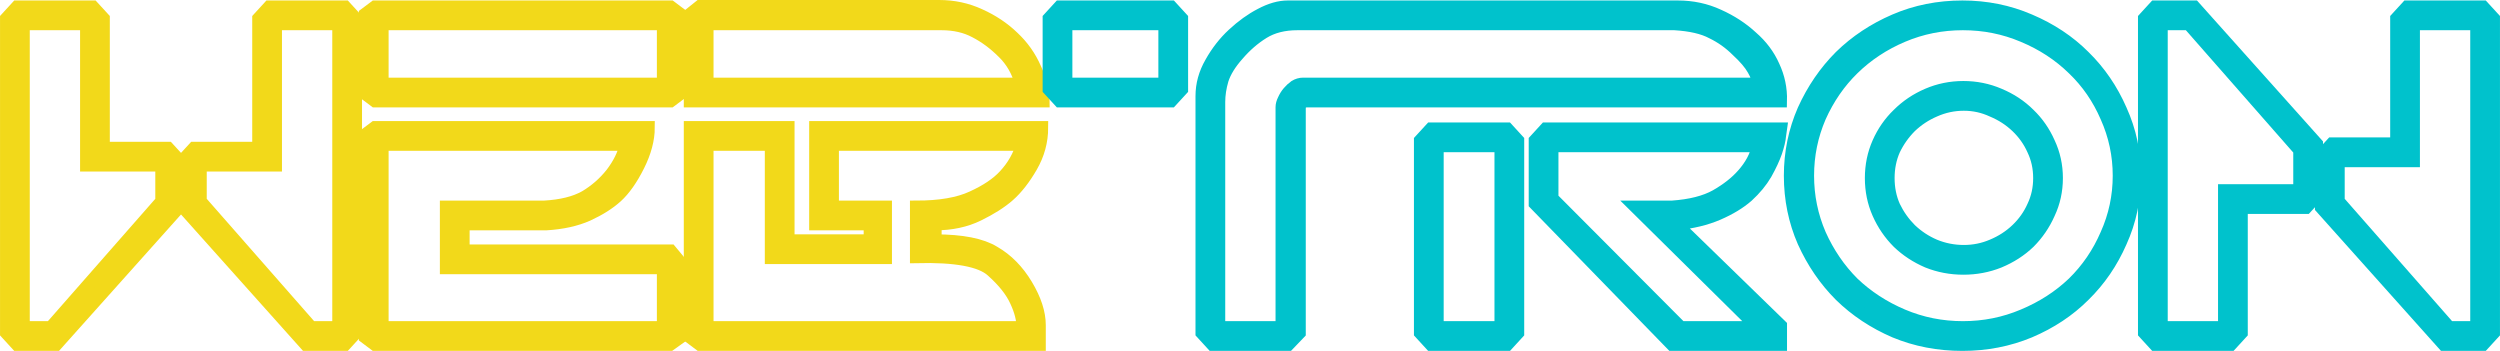
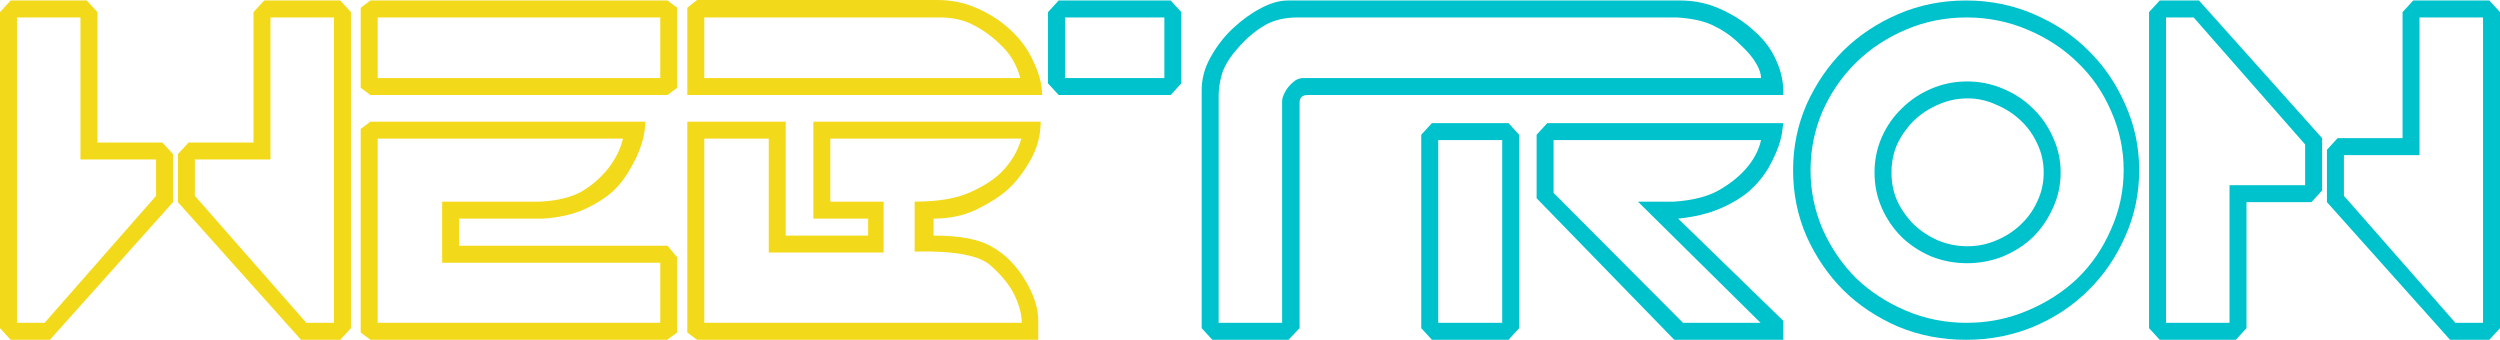
- <svg xmlns="http://www.w3.org/2000/svg" width="109.734mm" height="15.402mm" viewBox="0 0 388.82 54.575" id="svg2" version="1.1">
+ <svg xmlns="http://www.w3.org/2000/svg" width="109.169mm" height="14.838mm" viewBox="0 0 386.82 52.575" id="svg2" version="1.1">
  <defs id="defs4" />
-   <g id="layer1" transform="translate(1,-998.7872)">
-     <g style="font-style:normal;font-weight:normal;font-size:40px;line-height:10000%;font-family:sans-serif;letter-spacing:0px;word-spacing:0px;fill:#000000;fill-opacity:1;stroke:none;stroke-width:2;stroke-linecap:butt;stroke-linejoin:miter;stroke-miterlimit:4;stroke-dasharray:none;stroke-opacity:1" id="text4136">
-       <path d="m 2.625,1002.487 0,47.25 4.275,0 17.25,-19.65 0,-5.625 -11.7,0 0,-21.975 -9.825,0 z m 10.8,-2.625 1.65,1.8 0,20.175 10.05,0 1.65,1.8 0,7.425 -19.05,21.3 -6.075,0 -1.65,-1.8 0,-48.9 1.65,-1.8 11.775,0 z m 28.425,2.625 0,21.975 -11.7,0 0,5.625 17.25,19.65 4.275,0 0,-47.25 -9.825,0 z m 10.8,-2.625 1.65,1.8 0,48.9 -1.65,1.8 -6.075,0 -19.05,-21.3 0,-7.425 1.65,-1.8 10.05,0 0,-20.175 1.65,-1.8 11.775,0 z" style="fill:#f2d91a;fill-opacity:1;stroke:#f2d91a;stroke-width:2;stroke-linejoin:miter;stroke-miterlimit:4;stroke-dasharray:none;stroke-opacity:1" id="path4158" />
-       <path d="m 99.836,1018.612 -42.525,0 -1.5,1.125 0,31.5 1.5,1.125 45.9,0 1.575,-1.125 0,-11.625 -1.5,-1.8 -32.25,0 0,-4.2 12.9,0 q 3.75,-0.225 6.45,-1.425 2.775,-1.275 4.5,-2.85 1.8,-1.65 3.375,-4.8 1.575,-3.15 1.575,-5.925 z m -41.4,2.625 37.95,0 q -0.525,2.325 -2.25,4.575 -1.725,2.175 -4.125,3.6 -2.4,1.35 -6.375,1.575 l -15.225,0 0,9.45 33.75,0 0,9.3 -43.725,0 0,-28.5 z m -1.125,-6.75 -1.5,-1.125 0,-12.375 1.5,-1.125 45.975,0 1.5,1.125 0,12.375 -1.5,1.125 -45.975,0 z m 44.85,-2.625 0,-9.375 -43.725,0 0,9.375 43.725,0 z" style="fill:#f2d91a;fill-opacity:1;stroke:#f2d91a;stroke-width:2;stroke-linejoin:miter;stroke-miterlimit:4;stroke-dasharray:none;stroke-opacity:1" id="path4160" />
-       <path d="m 161.023,1018.612 q 0,3.225 -1.65,6.075 -1.65,2.85 -3.525,4.5 -1.8,1.575 -4.725,3 -2.925,1.425 -6.675,1.425 l 0,2.625 q 6.225,0 9.15,1.8 3,1.725 5.025,5.1 2.025,3.375 2.025,6.225 l 0,3 -52.8,0 -1.5,-1.125 0,-32.625 15.225,0 0,17.625 12.75,0 0,-2.625 -8.475,0 0,-15 35.175,0 z m -32.55,2.625 0,9.75 8.25,0 0,7.875 -17.775,0 0,-17.625 -9.975,0 0,28.5 49.125,0 q 0,-1.875 -1.05,-4.125 -1.05,-2.325 -3.75,-4.725 -2.625,-2.4 -11.775,-2.175 l 0,-7.725 q 5.475,0 8.7,-1.5 3.3,-1.5 5.025,-3.375 2.025,-2.175 2.775,-4.875 l -29.55,0 z m -22.125,-20.25 1.5,-1.2 37.2,0 q 3.375,0 6.3,1.35 3,1.35 5.175,3.45 2.25,2.1 3.45,4.875 1.275,2.7 1.275,5.025 l -54.9,0 0,-13.5 z m 39.075,1.5 -36.45,0 0,9.375 48.9,0 q -0.825,-3 -2.85,-4.95 -2.025,-2.025 -4.35,-3.225 -2.25,-1.2 -5.25,-1.2 z" style="fill:#f2d91a;fill-opacity:1;stroke:#f2d91a;stroke-width:2;stroke-linejoin:miter;stroke-miterlimit:4;stroke-dasharray:none;stroke-opacity:1" id="path4162" />
-       <path d="m 162.158,1001.662 1.65,-1.8 17.325,0 1.65,1.8 0,11.025 -1.65,1.8 -17.325,0 -1.65,-1.8 0,-11.025 z m 2.625,10.2 15.375,0 0,-9.375 -15.375,0 0,9.375 z m 55.125,8.775 1.65,-1.8 11.85,0 1.65,1.8 0,29.925 -1.65,1.8 -11.85,0 -1.65,-1.8 0,-29.925 z m 2.625,29.1 9.9,0 0,-28.275 -9.9,0 0,28.275 z m 53.4,-30.9 q 0,0 -0.15,1.05 -0.075,0.975 -0.6,2.55 -0.525,1.5 -1.575,3.375 -1.05,1.8 -2.85,3.45 -1.8,1.575 -4.575,2.775 -2.775,1.2 -6.525,1.575 l 16.275,15.825 0,2.925 -16.875,0 -21.3,-21.9 0,-9.825 1.65,-1.8 36.525,0 z m -35.55,10.8 20.025,20.1 12,0 -18.975,-18.75 5.625,0 q 4.275,-0.3 6.825,-1.725 2.625,-1.5 4.2,-3.3 1.875,-2.1 2.4,-4.5 l -32.1,0 0,8.175 z m 19.575,-29.775 q 3.375,0 6.3,1.35 3,1.35 5.175,3.375 2.25,1.95 3.375,4.5 1.2,2.55 1.125,5.4 l -73.575,0 q -1.275,0 -1.275,1.2 l 0,34.875 -1.725,1.8 -11.775,0 -1.65,-1.8 0,-36.825 q 0,-2.7 1.425,-5.175 1.425,-2.55 3.45,-4.425 2.1,-1.95 4.275,-3.075 2.25,-1.2 4.2,-1.2 l 60.675,0 z m 12.525,12 q 0,-0.975 -0.75,-2.25 -0.75,-1.35 -2.55,-3 -1.725,-1.725 -3.9,-2.775 -2.1,-1.125 -5.85,-1.35 l -58.65,0 q -3.15,0 -5.325,1.35 -2.175,1.35 -3.975,3.45 -1.8,2.025 -2.4,3.9 -0.525,1.8 -0.525,3.45 l 0,35.1 9.825,0 0,-34.275 q 0,-0.525 0.3,-1.125 0.3,-0.675 0.75,-1.2 0.45,-0.525 0.975,-0.9 0.6,-0.375 1.275,-0.375 l 70.8,0 z" style="fill:#00c2cc;fill-opacity:1;stroke:#00c2cc;stroke-width:2;stroke-linejoin:miter;stroke-miterlimit:4;stroke-dasharray:none;stroke-opacity:1" id="path4164" />
-       <path d="m 277.441,1026.112 q 0,-5.4 2.1,-10.2 2.175,-4.8 5.7,-8.325 3.6,-3.525 8.475,-5.625 4.875,-2.1 10.5,-2.1 5.55,0 10.425,2.1 4.95,2.1 8.475,5.625 3.6,3.525 5.7,8.325 2.175,4.8 2.175,10.2 0,5.475 -2.175,10.275 -2.1,4.8 -5.7,8.325 -3.525,3.525 -8.475,5.625 -4.875,2.025 -10.425,2.025 -5.625,0 -10.5,-2.025 -4.875,-2.1 -8.475,-5.625 -3.525,-3.525 -5.7,-8.325 -2.1,-4.8 -2.1,-10.275 z m 2.7,0 q 0,4.8 1.875,9.15 1.95,4.35 5.175,7.575 3.3,3.15 7.725,5.025 4.425,1.875 9.375,1.875 4.95,0 9.375,-1.875 4.5,-1.875 7.8,-5.025 3.3,-3.225 5.175,-7.575 1.95,-4.35 1.95,-9.15 0,-4.8 -1.95,-9.15 -1.875,-4.35 -5.175,-7.5 -3.3,-3.225 -7.8,-5.1 -4.425,-1.875 -9.375,-1.875 -4.95,0 -9.375,1.875 -4.425,1.875 -7.725,5.1 -3.225,3.15 -5.175,7.5 -1.875,4.35 -1.875,9.15 z m 9.9,0.375 q 0,-2.925 1.125,-5.475 1.125,-2.55 3.075,-4.425 1.95,-1.95 4.575,-3.075 2.625,-1.125 5.55,-1.125 2.925,0 5.55,1.125 2.7,1.125 4.65,3.075 1.95,1.875 3.075,4.425 1.2,2.55 1.2,5.475 0,2.925 -1.2,5.475 -1.125,2.55 -3.075,4.5 -1.95,1.875 -4.65,3 -2.625,1.05 -5.55,1.05 -2.925,0 -5.55,-1.05 -2.625,-1.125 -4.575,-3 -1.95,-1.95 -3.075,-4.5 -1.125,-2.55 -1.125,-5.475 z m 2.625,0 q 0,2.4 0.9,4.425 0.975,2.025 2.55,3.6 1.65,1.575 3.75,2.475 2.175,0.9 4.575,0.9 2.325,0 4.425,-0.9 2.175,-0.9 3.825,-2.475 1.65,-1.575 2.55,-3.6 0.975,-2.025 0.975,-4.425 0,-2.4 -0.975,-4.425 -0.9,-2.025 -2.55,-3.6 -1.65,-1.575 -3.825,-2.475 -2.1,-0.975 -4.425,-0.975 -2.4,0 -4.575,0.975 -2.1,0.9 -3.75,2.475 -1.575,1.575 -2.55,3.6 -0.9,2.025 -0.9,4.425 z" style="fill:#00c2cc;fill-opacity:1;stroke:#00c2cc;stroke-width:2;stroke-linejoin:miter;stroke-miterlimit:4;stroke-dasharray:none;stroke-opacity:1" id="path4166" />
-       <path d="m 344.97,1049.737 0,-21.3 11.7,0 0,-6.3 -17.25,-19.65 -4.275,0 0,47.25 9.825,0 z m -10.8,2.625 -1.65,-1.8 0,-48.9 1.65,-1.8 6.075,0 19.05,21.3 0,8.1 -1.65,1.8 -10.05,0 0,19.5 -1.65,1.8 -11.775,0 z m 40.2,-49.875 0,21.3 -11.7,0 0,6.3 17.25,19.65 4.275,0 0,-47.25 -9.825,0 z m 10.8,-2.625 1.65,1.8 0,48.9 -1.65,1.8 -6.075,0 -19.05,-21.3 0,-8.1 1.65,-1.8 10.05,0 0,-19.5 1.65,-1.8 11.775,0 z" style="fill:#00c2cc;fill-opacity:1;stroke:#00c2cc;stroke-width:2;stroke-linejoin:miter;stroke-miterlimit:4;stroke-dasharray:none;stroke-opacity:1" id="path4168" />
+   <g id="layer1" transform="translate(2.5e-7,-999.7872)">
+     <g transform="translate(-46.46484,235.4013)" style="font-style:normal;font-weight:normal;font-size:40px;line-height:125%;font-family:sans-serif;letter-spacing:0px;word-spacing:0px;fill:#000000;fill-opacity:1;stroke:none;stroke-width:1px;stroke-linecap:butt;stroke-linejoin:miter;stroke-opacity:1" id="flowRoot4136">
+       <path d="m 49.09,767.086 0,47.25 4.275,0 17.25,-19.65 0,-5.625 -11.7,0 0,-21.975 -9.825,0 z m 10.8,-2.625 1.65,1.8 0,20.175 10.05,0 1.65,1.8 0,7.425 -19.05,21.3 -6.075,0 -1.65,-1.8 0,-48.9 1.65,-1.8 11.775,0 z m 28.425,2.625 0,21.975 -11.7,0 0,5.625 17.25,19.65 4.275,0 0,-47.25 -9.825,0 z m 10.8,-2.625 1.65,1.8 0,48.9 -1.65,1.8 -6.075,0 -19.05,-21.3 0,-7.425 1.65,-1.8 10.05,0 0,-20.175 1.65,-1.8 11.775,0 z" style="fill:#f2d91a;fill-opacity:1" id="path4184" />
+       <path d="m 146.3,783.211 -42.525,0 -1.5,1.125 0,31.5 1.5,1.125 45.9,0 1.575,-1.125 0,-11.625 -1.5,-1.8 -32.25,0 0,-4.2 12.9,0 q 3.75,-0.225 6.45,-1.425 2.775,-1.275 4.5,-2.85 1.8,-1.65 3.375,-4.8 1.575,-3.15 1.575,-5.925 z m -41.4,2.625 37.95,0 q -0.525,2.325 -2.25,4.575 -1.725,2.175 -4.125,3.6 -2.4,1.35 -6.375,1.575 l -15.225,0 0,9.45 33.75,0 0,9.3 -43.725,0 0,-28.5 z m -1.125,-6.75 -1.5,-1.125 0,-12.375 1.5,-1.125 45.975,0 1.5,1.125 0,12.375 -1.5,1.125 -45.975,0 z m 44.85,-2.625 0,-9.375 -43.725,0 0,9.375 43.725,0 z" style="fill:#f2d91a;fill-opacity:1" id="path4186" />
+       <path d="m 207.488,783.211 q 0,3.225 -1.65,6.075 -1.65,2.85 -3.525,4.5 -1.8,1.575 -4.725,3 -2.925,1.425 -6.675,1.425 l 0,2.625 q 6.225,0 9.15,1.8 3,1.725 5.025,5.1 2.025,3.375 2.025,6.225 l 0,3 -52.8,0 -1.5,-1.125 0,-32.625 15.225,0 0,17.625 12.75,0 0,-2.625 -8.475,0 0,-15 35.175,0 z m -32.55,2.625 0,9.75 8.25,0 0,7.875 -17.775,0 0,-17.625 -9.975,0 0,28.5 49.125,0 q 0,-1.875 -1.05,-4.125 -1.05,-2.325 -3.75,-4.725 -2.625,-2.4 -11.775,-2.175 l 0,-7.725 q 5.475,0 8.7,-1.5 3.3,-1.5 5.025,-3.375 2.025,-2.175 2.775,-4.875 l -29.55,0 z m -22.125,-20.25 1.5,-1.2 37.2,0 q 3.375,0 6.3,1.35 3,1.35 5.175,3.45 2.25,2.1 3.45,4.875 1.275,2.7 1.275,5.025 l -54.9,0 0,-13.5 z m 39.075,1.5 -36.45,0 0,9.375 48.9,0 q -0.825,-3 -2.85,-4.95 -2.025,-2.025 -4.35,-3.225 -2.25,-1.2 -5.25,-1.2 z" style="fill:#f2d91a;fill-opacity:1" id="path4188" />
+       <path d="m 208.623,766.261 1.65,-1.8 17.325,0 1.65,1.8 0,11.025 -1.65,1.8 -17.325,0 -1.65,-1.8 0,-11.025 z m 2.625,10.2 15.375,0 0,-9.375 -15.375,0 0,9.375 z m 55.125,8.775 1.65,-1.8 11.85,0 1.65,1.8 0,29.925 -1.65,1.8 -11.85,0 -1.65,-1.8 0,-29.925 z m 2.625,29.1 9.9,0 0,-28.275 -9.9,0 0,28.275 z m 53.4,-30.9 q 0,0 -0.15,1.05 -0.075,0.975 -0.6,2.55 -0.525,1.5 -1.575,3.375 -1.05,1.8 -2.85,3.45 -1.8,1.575 -4.575,2.775 -2.775,1.2 -6.525,1.575 l 16.275,15.825 0,2.925 -16.875,0 -21.3,-21.9 0,-9.825 1.65,-1.8 36.525,0 z m -35.55,10.8 20.025,20.1 12,0 -18.975,-18.75 5.625,0 q 4.275,-0.3 6.825,-1.725 2.625,-1.5 4.2,-3.3 1.875,-2.1 2.4,-4.5 l -32.1,0 0,8.175 z m 19.575,-29.775 q 3.375,0 6.3,1.35 3,1.35 5.175,3.375 2.25,1.95 3.375,4.5 1.2,2.55 1.125,5.4 l -73.575,0 q -1.275,0 -1.275,1.2 l 0,34.875 -1.725,1.8 -11.775,0 -1.65,-1.8 0,-36.825 q 0,-2.7 1.425,-5.175 1.425,-2.55 3.45,-4.425 2.1,-1.95 4.275,-3.075 2.25,-1.2 4.2,-1.2 l 60.675,0 z m 12.525,12 q 0,-0.975 -0.75,-2.25 -0.75,-1.35 -2.55,-3 -1.725,-1.725 -3.9,-2.775 -2.1,-1.125 -5.85,-1.35 l -58.65,0 q -3.15,0 -5.325,1.35 -2.175,1.35 -3.975,3.45 -1.8,2.025 -2.4,3.9 -0.525,1.8 -0.525,3.45 l 0,35.1 9.825,0 0,-34.275 q 0,-0.525 0.3,-1.125 0.3,-0.675 0.75,-1.2 0.45,-0.525 0.975,-0.9 0.6,-0.375 1.275,-0.375 l 70.8,0 z" style="fill:#00c2cc;fill-opacity:1" id="path4190" />
+       <path d="m 323.906,790.711 q 0,-5.4 2.1,-10.2 2.175,-4.8 5.7,-8.325 3.6,-3.525 8.475,-5.625 4.875,-2.1 10.5,-2.1 5.55,0 10.425,2.1 4.95,2.1 8.475,5.625 3.6,3.525 5.7,8.325 2.175,4.8 2.175,10.2 0,5.475 -2.175,10.275 -2.1,4.8 -5.7,8.325 -3.525,3.525 -8.475,5.625 -4.875,2.025 -10.425,2.025 -5.625,0 -10.5,-2.025 -4.875,-2.1 -8.475,-5.625 -3.525,-3.525 -5.7,-8.325 -2.1,-4.8 -2.1,-10.275 z m 2.7,0 q 0,4.8 1.875,9.15 1.95,4.35 5.175,7.575 3.3,3.15 7.725,5.025 4.425,1.875 9.375,1.875 4.95,0 9.375,-1.875 4.5,-1.875 7.8,-5.025 3.3,-3.225 5.175,-7.575 1.95,-4.35 1.95,-9.15 0,-4.8 -1.95,-9.15 -1.875,-4.35 -5.175,-7.5 -3.3,-3.225 -7.8,-5.1 -4.425,-1.875 -9.375,-1.875 -4.95,0 -9.375,1.875 -4.425,1.875 -7.725,5.1 -3.225,3.15 -5.175,7.5 -1.875,4.35 -1.875,9.15 z m 9.9,0.375 q 0,-2.925 1.125,-5.475 1.125,-2.55 3.075,-4.425 1.95,-1.95 4.575,-3.075 2.625,-1.125 5.55,-1.125 2.925,0 5.55,1.125 2.7,1.125 4.65,3.075 1.95,1.875 3.075,4.425 1.2,2.55 1.2,5.475 0,2.925 -1.2,5.475 -1.125,2.55 -3.075,4.5 -1.95,1.875 -4.65,3 -2.625,1.05 -5.55,1.05 -2.925,0 -5.55,-1.05 -2.625,-1.125 -4.575,-3 -1.95,-1.95 -3.075,-4.5 -1.125,-2.55 -1.125,-5.475 z m 2.625,0 q 0,2.4 0.9,4.425 0.975,2.025 2.55,3.6 1.65,1.575 3.75,2.475 2.175,0.9 4.575,0.9 2.325,0 4.425,-0.9 2.175,-0.9 3.825,-2.475 1.65,-1.575 2.55,-3.6 0.975,-2.025 0.975,-4.425 0,-2.4 -0.975,-4.425 -0.9,-2.025 -2.55,-3.6 -1.65,-1.575 -3.825,-2.475 -2.1,-0.975 -4.425,-0.975 -2.4,0 -4.575,0.975 -2.1,0.9 -3.75,2.475 -1.575,1.575 -2.55,3.6 -0.9,2.025 -0.9,4.425 z" style="fill:#00c2cc;fill-opacity:1" id="path4192" />
+       <path d="m 391.434,814.336 0,-21.3 11.7,0 0,-6.3 -17.25,-19.65 -4.275,0 0,47.25 9.825,0 z m -10.8,2.625 -1.65,-1.8 0,-48.9 1.65,-1.8 6.075,0 19.05,21.3 0,8.1 -1.65,1.8 -10.05,0 0,19.5 -1.65,1.8 -11.775,0 z m 40.2,-49.875 0,21.3 -11.7,0 0,6.3 17.25,19.65 4.275,0 0,-47.25 -9.825,0 z m 10.8,-2.625 1.65,1.8 0,48.9 -1.65,1.8 -6.075,0 -19.05,-21.3 0,-8.1 1.65,-1.8 10.05,0 0,-19.5 1.65,-1.8 11.775,0 z" style="fill:#00c2cc;fill-opacity:1" id="path4194" />
    </g>
  </g>
</svg>
